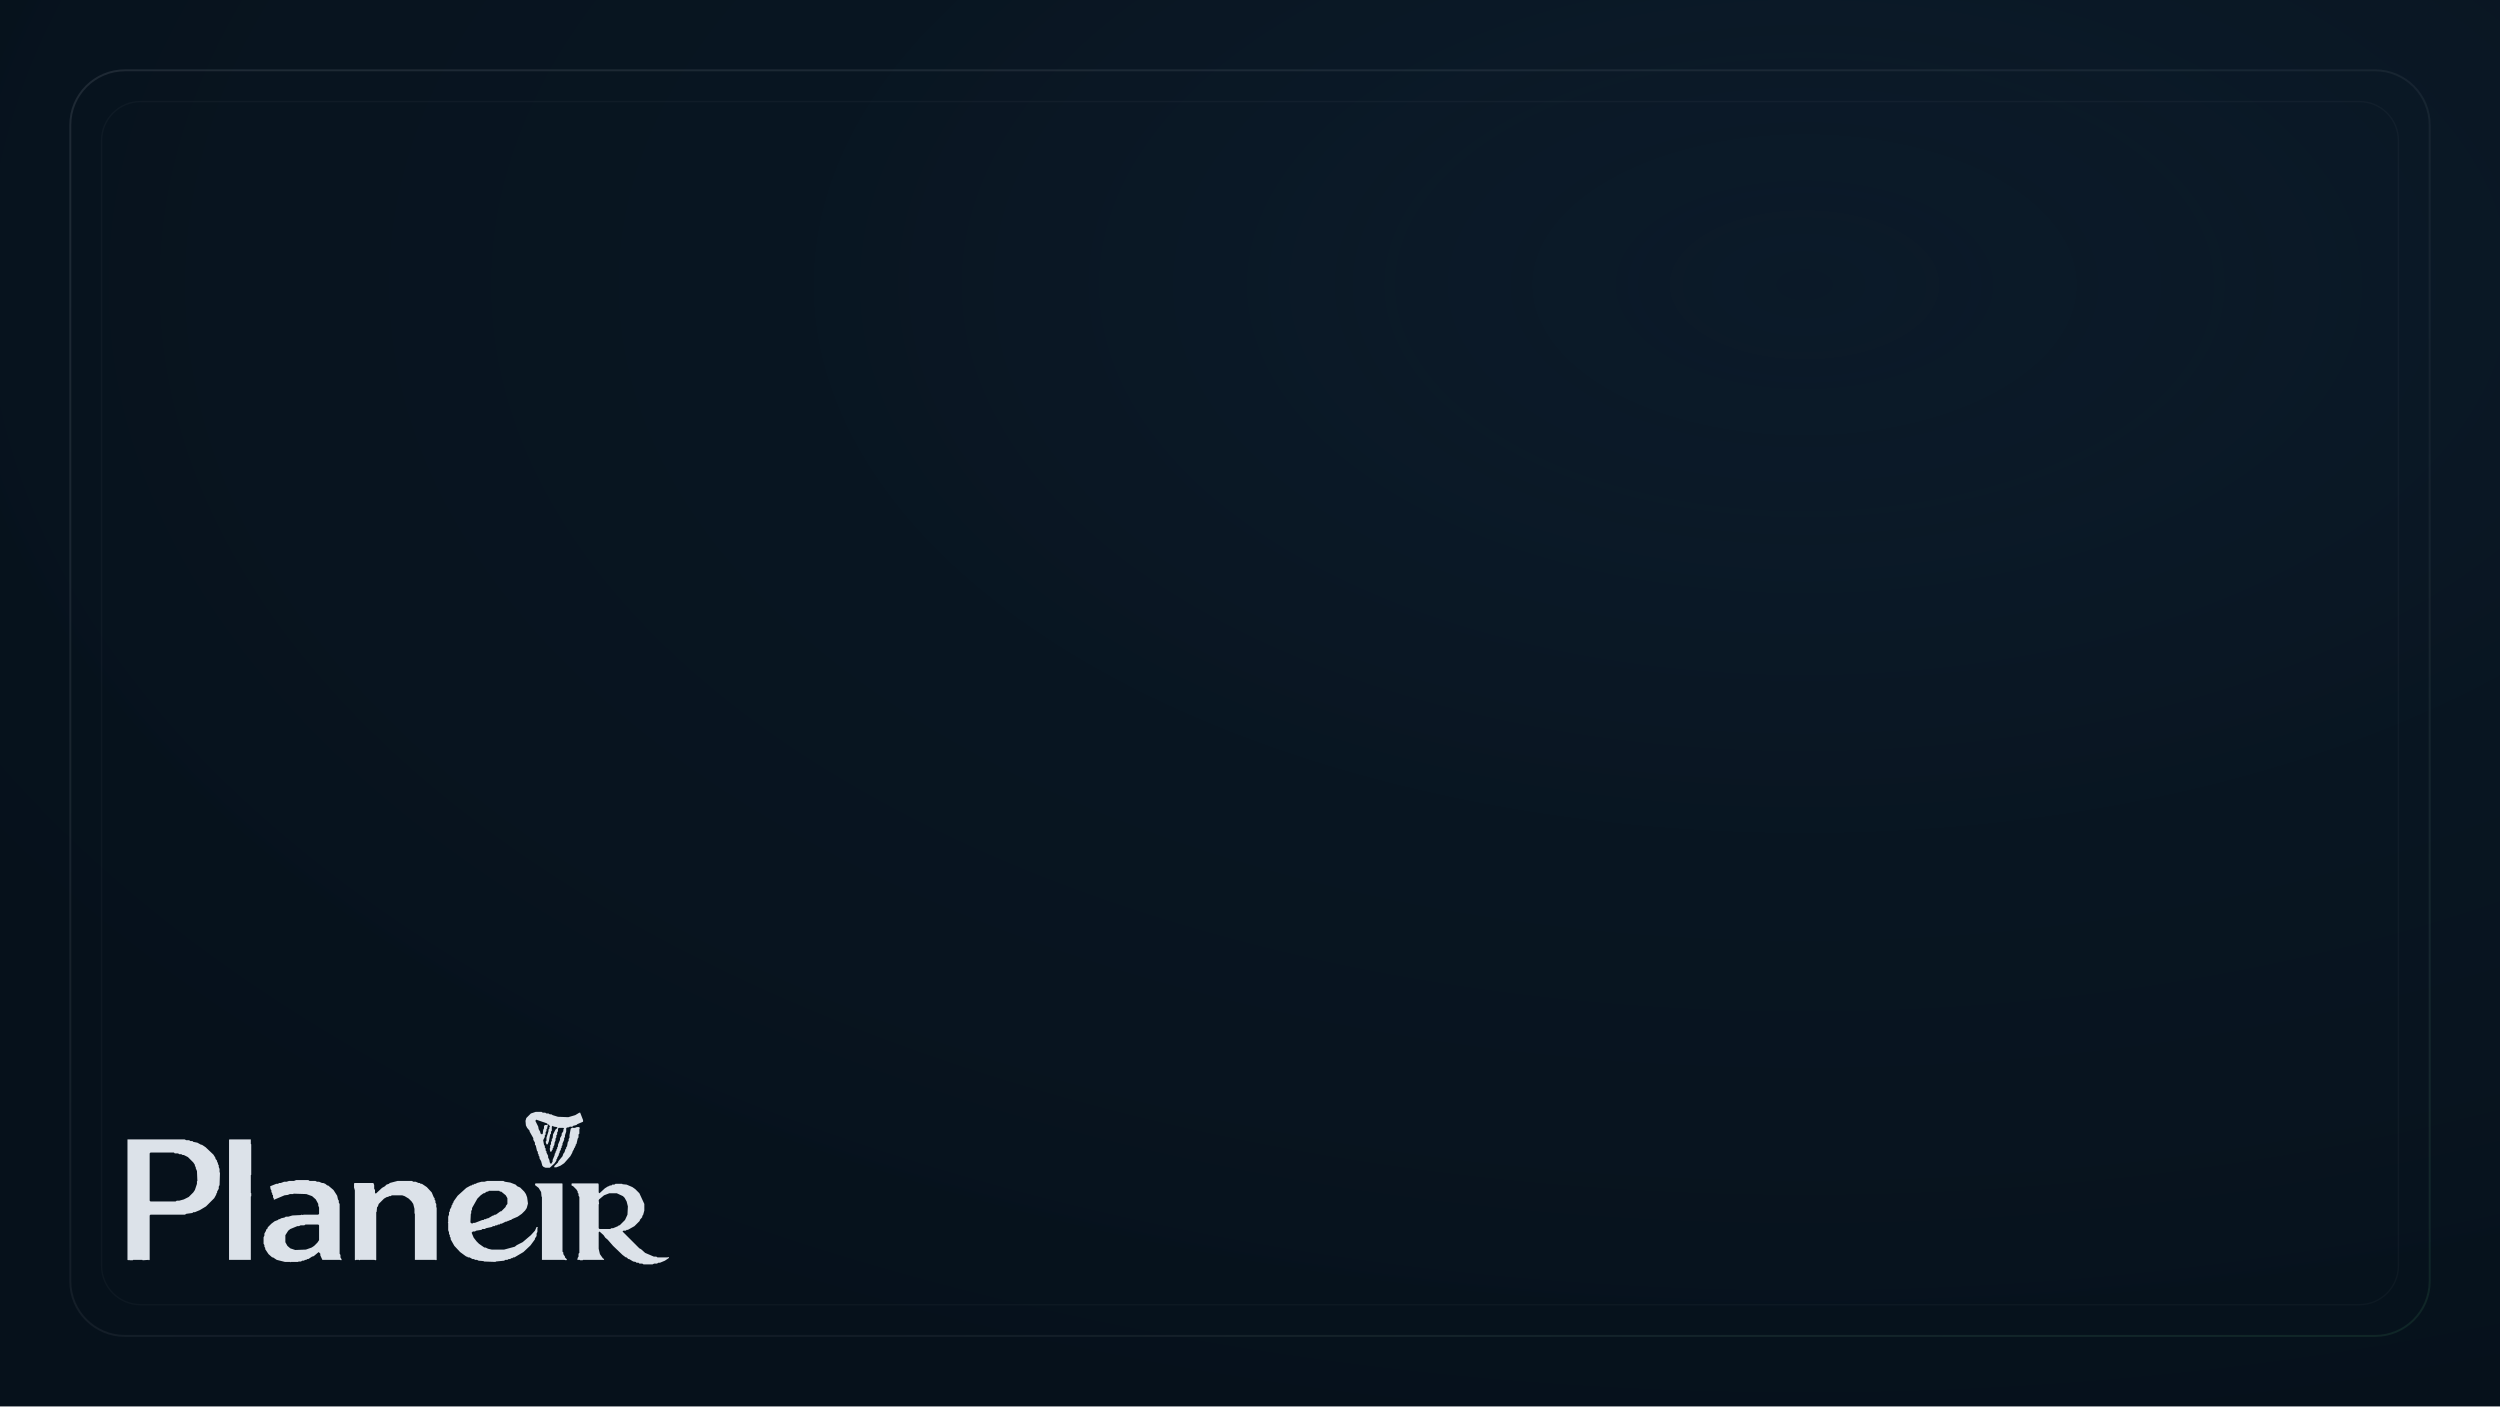
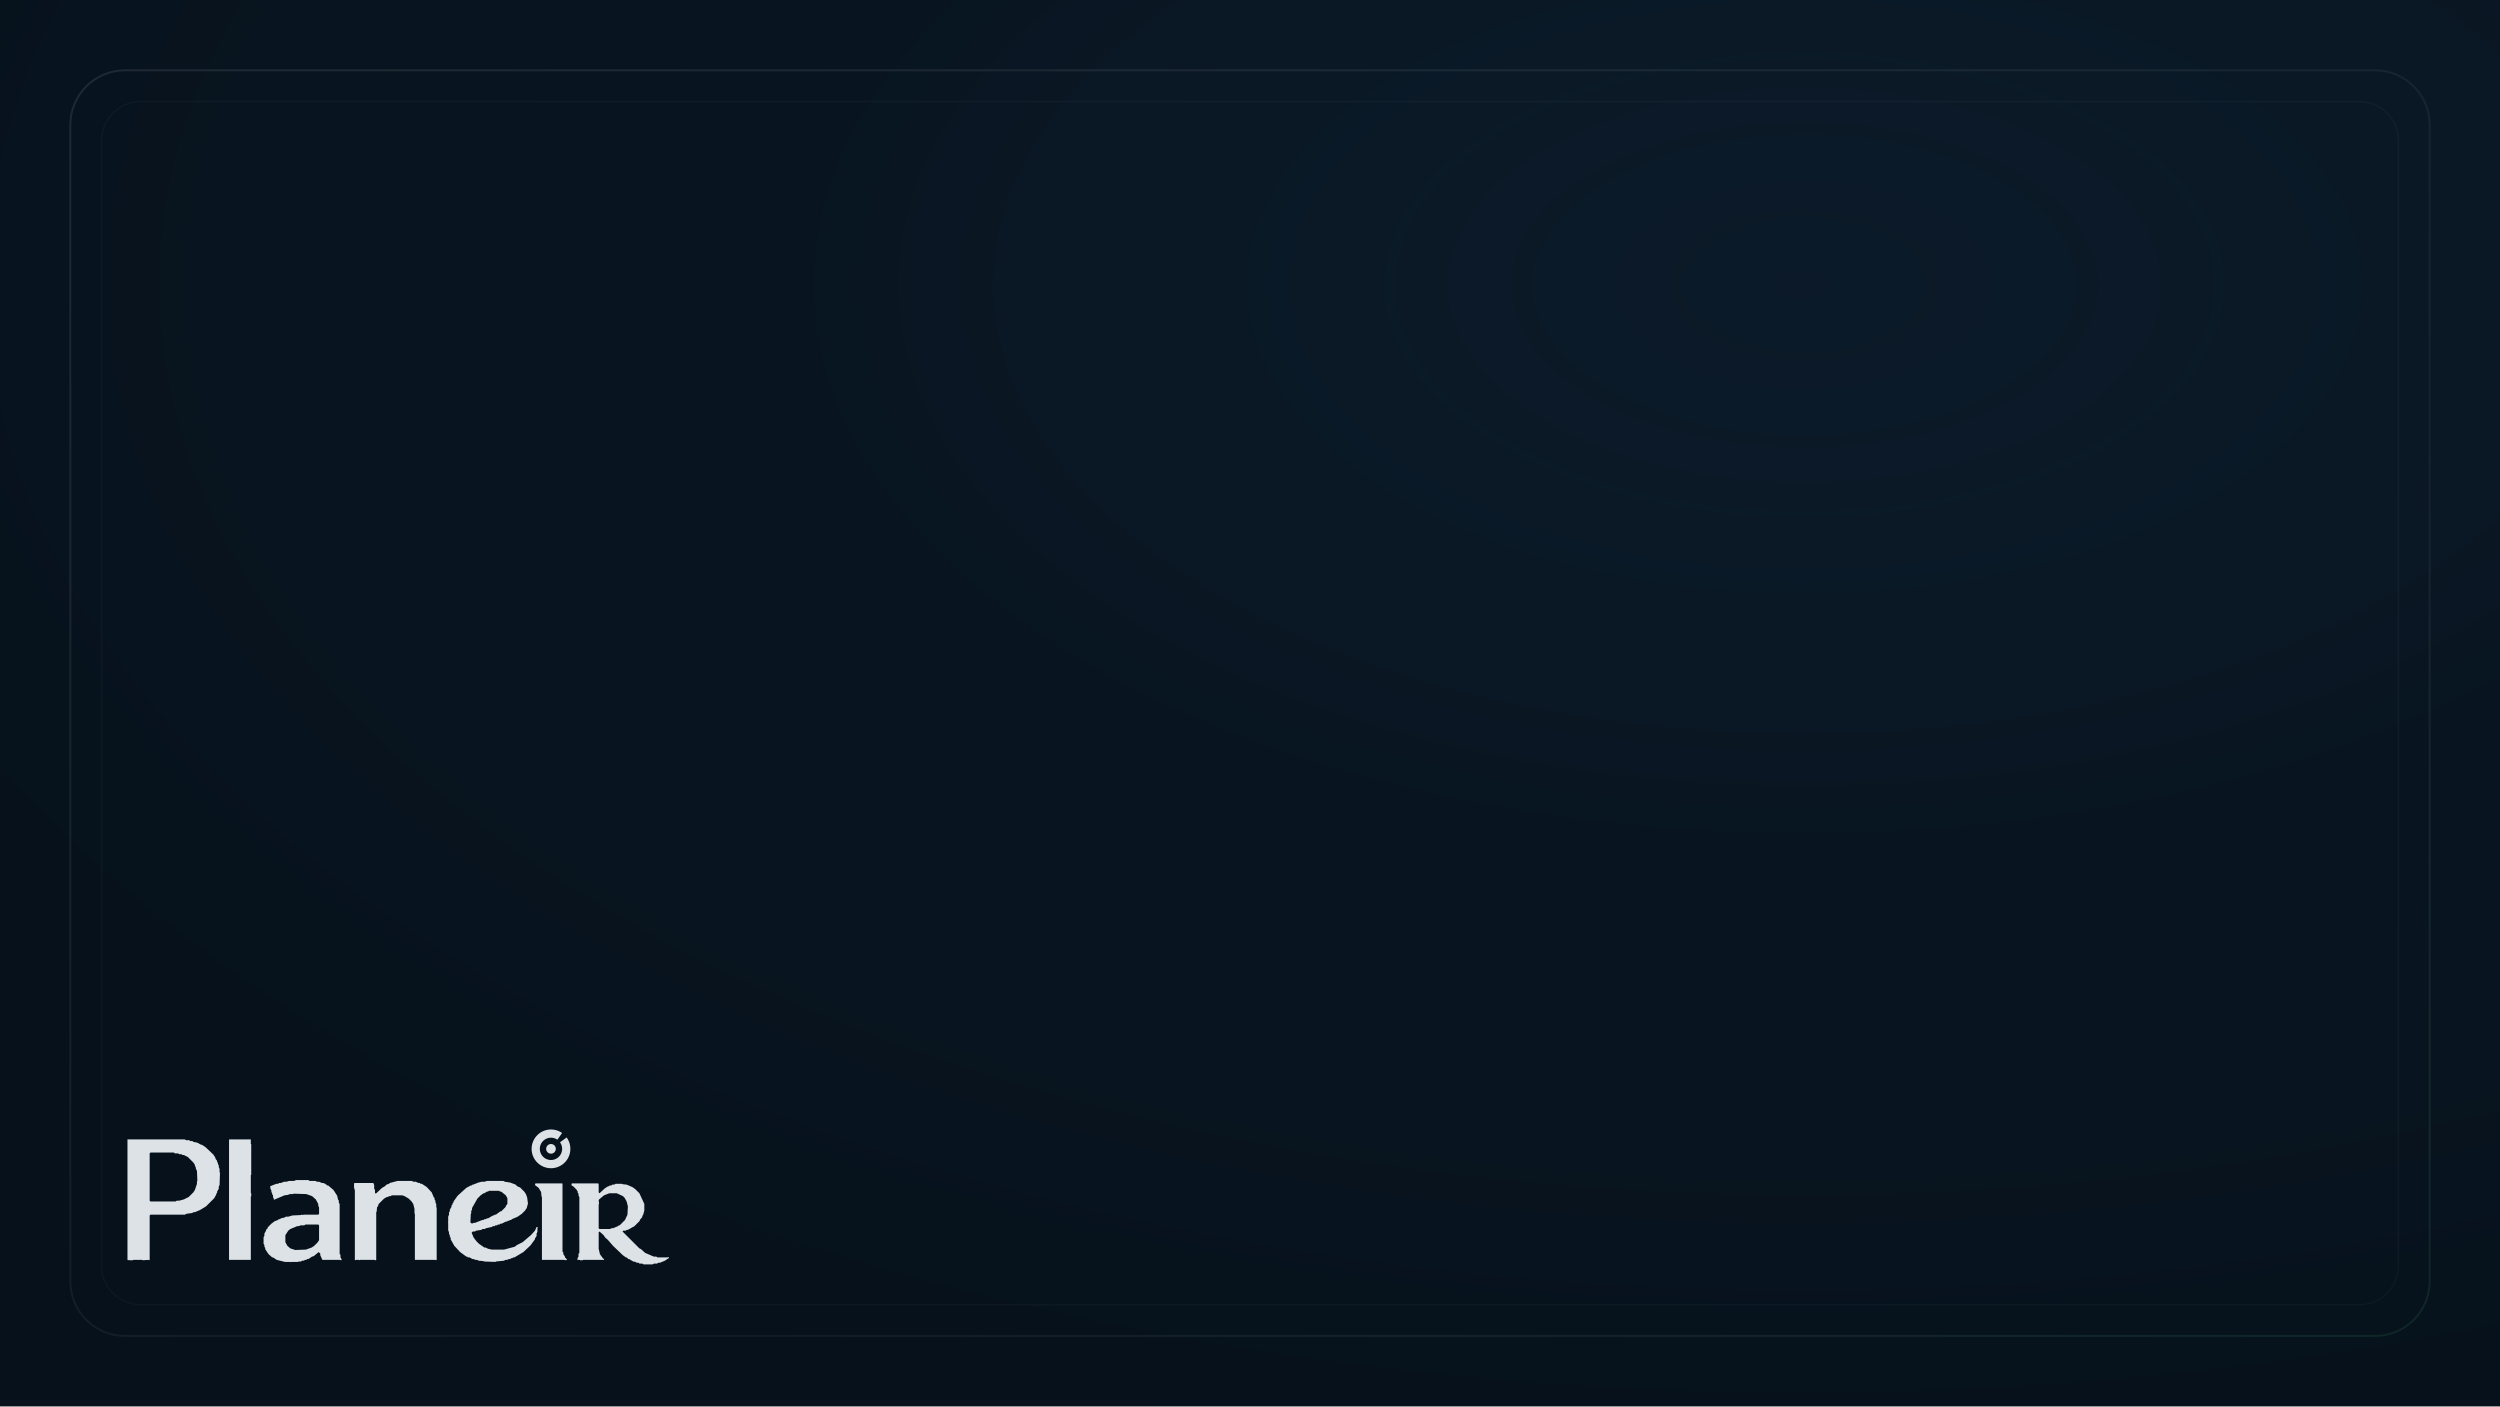
- <svg xmlns="http://www.w3.org/2000/svg" width="1920" height="1080" viewBox="0 0 1920 1080" role="img" aria-label="Planeir YouTube background">
+ <svg xmlns="http://www.w3.org/2000/svg" width="1920" height="1080" viewBox="0 0 1920 1080" role="img" aria-label="Planeir YouTube background" shape-rendering="geometricPrecision">
  <defs>
    <radialGradient id="softDepth" cx="72%" cy="20%" r="86%">
      <stop offset="0%" stop-color="#102235" stop-opacity="0.45" />
      <stop offset="46%" stop-color="#091622" stop-opacity="0.82" />
      <stop offset="100%" stop-color="#06111B" stop-opacity="1" />
    </radialGradient>
    <linearGradient id="frameStroke" x1="0" y1="0" x2="1" y2="1">
      <stop offset="0%" stop-color="#F3F8FF" stop-opacity="0.16" />
      <stop offset="64%" stop-color="#F3F8FF" stop-opacity="0.07" />
      <stop offset="100%" stop-color="#49A56D" stop-opacity="0.22" />
    </linearGradient>
  </defs>
  <rect width="1920" height="1080" fill="#07131E" />
  <rect width="1920" height="1080" fill="url(#softDepth)" />
  <rect x="54" y="54" width="1812" height="972" rx="42" fill="none" stroke="url(#frameStroke)" stroke-width="1.5" opacity="0.62" />
  <rect x="78" y="78" width="1764" height="924" rx="30" fill="none" stroke="#F3F8FF" stroke-width="1" opacity="0.035" />
  <g transform="translate(96 852) scale(0.3157895)" opacity="0.9">
-     <g fill="#F3F8FF" fill-rule="evenodd">
-       <path d="M 1086.0,181.0 L 1086.0,185.0 L 1090.0,187.0 L 1098.0,195.0 L 1101.0,200.0 L 1101.0,203.0 L 1103.0,205.0 L 1103.0,210.0 L 1105.0,213.0 L 1105.0,349.0 L 1103.0,351.0 L 1103.0,358.0 L 1101.0,361.0 L 1100.0,366.0 L 1106.0,366.0 L 1107.0,367.0 L 1113.0,367.0 L 1114.0,366.0 L 1165.0,366.0 L 1165.0,364.0 L 1162.0,362.0 L 1155.0,352.0 L 1152.0,339.0 L 1152.0,299.0 L 1154.0,297.0 L 1164.0,306.0 L 1168.0,312.0 L 1174.0,317.0 L 1187.0,332.0 L 1210.0,354.0 L 1218.0,360.0 L 1220.0,360.0 L 1224.0,364.0 L 1226.0,364.0 L 1236.0,370.0 L 1242.0,371.0 L 1244.0,373.0 L 1249.0,373.0 L 1251.0,375.0 L 1258.0,375.0 L 1261.0,377.0 L 1283.0,377.0 L 1287.0,375.0 L 1294.0,375.0 L 1297.0,373.0 L 1301.0,373.0 L 1313.0,368.0 L 1322.0,362.0 L 1323.0,360.0 L 1322.0,359.0 L 1319.0,360.0 L 1295.0,360.0 L 1292.0,358.0 L 1286.0,358.0 L 1265.0,349.0 L 1255.0,340.0 L 1251.0,338.0 L 1210.0,297.0 L 1212.0,295.0 L 1218.0,295.0 L 1220.0,293.0 L 1223.0,293.0 L 1239.0,284.0 L 1252.0,271.0 L 1252.0,269.0 L 1258.0,262.0 L 1258.0,259.0 L 1260.0,257.0 L 1263.0,246.0 L 1263.0,230.0 L 1251.0,204.0 L 1241.0,194.0 L 1234.0,189.0 L 1220.0,183.0 L 1210.0,182.0 L 1209.0,181.0 L 1193.0,181.0 L 1190.0,183.0 L 1185.0,183.0 L 1183.0,185.0 L 1179.0,185.0 L 1177.0,187.0 L 1175.0,187.0 L 1167.0,192.0 L 1154.0,204.0 L 1152.0,202.0 L 1152.0,183.0 L 1151.0,180.0 L 1087.0,180.0 Z M 1211.0,211.0 L 1215.0,215.0 L 1220.0,224.0 L 1223.0,236.0 L 1222.0,256.0 L 1216.0,269.0 L 1203.0,282.0 L 1201.0,282.0 L 1199.0,284.0 L 1187.0,289.0 L 1183.0,289.0 L 1180.0,291.0 L 1154.0,291.0 L 1152.0,289.0 L 1152.0,231.0 L 1153.0,230.0 L 1152.0,221.0 L 1153.0,219.0 L 1165.0,209.0 L 1178.0,204.0 L 1196.0,204.0 Z M 998.0,180.0 L 997.0,184.0 L 1006.0,191.0 L 1012.0,201.0 L 1013.0,212.0 L 1014.0,213.0 L 1014.0,366.0 L 1068.0,366.0 L 1073.0,367.0 L 1075.0,365.0 L 1070.0,360.0 L 1070.0,358.0 L 1066.0,352.0 L 1066.0,348.0 L 1064.0,346.0 L 1064.0,181.0 L 1063.0,180.0 Z M 845.0,183.0 L 843.0,185.0 L 841.0,185.0 L 830.0,191.0 L 809.0,210.0 L 799.0,224.0 L 799.0,226.0 L 797.0,228.0 L 796.0,232.0 L 794.0,234.0 L 794.0,237.0 L 790.0,244.0 L 790.0,248.0 L 788.0,250.0 L 788.0,256.0 L 786.0,261.0 L 786.0,274.0 L 785.0,275.0 L 786.0,276.0 L 786.0,294.0 L 788.0,299.0 L 788.0,303.0 L 790.0,306.0 L 790.0,310.0 L 792.0,312.0 L 792.0,316.0 L 801.0,332.0 L 815.0,347.0 L 830.0,358.0 L 832.0,358.0 L 834.0,360.0 L 838.0,360.0 L 845.0,364.0 L 849.0,364.0 L 851.0,366.0 L 856.0,366.0 L 860.0,368.0 L 872.0,369.0 L 873.0,370.0 L 901.0,371.0 L 902.0,370.0 L 922.0,368.0 L 925.0,366.0 L 930.0,366.0 L 933.0,364.0 L 937.0,364.0 L 939.0,362.0 L 942.0,362.0 L 944.0,360.0 L 947.0,360.0 L 969.0,347.0 L 986.0,331.0 L 997.0,316.0 L 997.0,314.0 L 1001.0,308.0 L 1001.0,302.0 L 1003.0,298.0 L 1003.0,289.0 L 1004.0,288.0 L 1003.0,286.0 L 1001.0,286.0 L 997.0,295.0 L 987.0,306.0 L 967.0,323.0 L 953.0,330.0 L 948.0,334.0 L 922.0,341.0 L 892.0,341.0 L 883.0,339.0 L 877.0,336.0 L 874.0,336.0 L 861.0,327.0 L 855.0,321.0 L 848.0,312.0 L 843.0,300.0 L 846.0,297.0 L 851.0,297.0 L 854.0,295.0 L 867.0,293.0 L 869.0,291.0 L 875.0,291.0 L 878.0,289.0 L 892.0,286.0 L 895.0,284.0 L 899.0,284.0 L 901.0,282.0 L 905.0,282.0 L 907.0,280.0 L 911.0,280.0 L 913.0,278.0 L 916.0,278.0 L 926.0,273.0 L 929.0,273.0 L 931.0,271.0 L 934.0,271.0 L 936.0,269.0 L 939.0,269.0 L 941.0,267.0 L 955.0,261.0 L 965.0,254.0 L 973.0,246.0 L 977.0,240.0 L 980.0,229.0 L 978.0,214.0 L 975.0,206.0 L 971.0,200.0 L 961.0,190.0 L 954.0,187.0 L 950.0,183.0 L 937.0,178.0 L 924.0,176.0 L 920.0,174.0 L 881.0,174.0 L 874.0,176.0 L 867.0,176.0 L 856.0,179.0 L 853.0,181.0 L 850.0,181.0 L 848.0,183.0 Z M 926.0,209.0 L 930.0,216.0 L 930.0,230.0 L 926.0,235.0 L 926.0,237.0 L 915.0,248.0 L 913.0,248.0 L 902.0,256.0 L 899.0,256.0 L 897.0,258.0 L 895.0,258.0 L 883.0,265.0 L 880.0,265.0 L 878.0,267.0 L 874.0,267.0 L 872.0,269.0 L 869.0,269.0 L 851.0,276.0 L 847.0,276.0 L 844.0,278.0 L 840.0,275.0 L 841.0,254.0 L 842.0,253.0 L 842.0,247.0 L 844.0,244.0 L 844.0,240.0 L 857.0,217.0 L 865.0,209.0 L 872.0,204.0 L 874.0,204.0 L 880.0,200.0 L 883.0,200.0 L 885.0,198.0 L 910.0,198.0 L 912.0,200.0 L 915.0,200.0 Z M 734.0,189.0 L 722.0,181.0 L 719.0,181.0 L 717.0,179.0 L 714.0,179.0 L 707.0,176.0 L 701.0,176.0 L 698.0,174.0 L 663.0,174.0 L 644.0,179.0 L 642.0,181.0 L 636.0,183.0 L 632.0,187.0 L 625.0,191.0 L 610.0,205.0 L 608.0,203.0 L 608.0,196.0 L 606.0,193.0 L 606.0,184.0 L 604.0,179.0 L 559.0,179.0 L 557.0,180.0 L 557.0,190.0 L 559.0,197.0 L 559.0,366.0 L 561.0,367.0 L 562.0,366.0 L 569.0,366.0 L 570.0,367.0 L 572.0,366.0 L 606.0,366.0 L 610.0,367.0 L 611.0,366.0 L 611.0,250.0 L 612.0,249.0 L 613.0,238.0 L 615.0,236.0 L 617.0,230.0 L 630.0,217.0 L 637.0,213.0 L 640.0,213.0 L 642.0,211.0 L 646.0,211.0 L 649.0,209.0 L 674.0,209.0 L 680.0,211.0 L 690.0,217.0 L 697.0,224.0 L 701.0,230.0 L 704.0,242.0 L 704.0,253.0 L 705.0,254.0 L 705.0,366.0 L 755.0,366.0 L 756.0,367.0 L 758.0,366.0 L 758.0,239.0 L 757.0,238.0 L 757.0,230.0 L 755.0,227.0 L 755.0,222.0 L 753.0,220.0 L 753.0,216.0 L 751.0,214.0 L 746.0,202.0 Z M 353.0,187.0 L 354.0,194.0 L 356.0,197.0 L 356.0,201.0 L 358.0,204.0 L 358.0,207.0 L 360.0,209.0 L 360.0,214.0 L 362.0,217.0 L 362.0,220.0 L 388.0,209.0 L 396.0,208.0 L 401.0,206.0 L 409.0,206.0 L 410.0,205.0 L 441.0,206.0 L 455.0,211.0 L 464.0,219.0 L 470.0,230.0 L 470.0,234.0 L 472.0,239.0 L 472.0,254.0 L 470.0,256.0 L 434.0,256.0 L 433.0,257.0 L 429.0,256.0 L 428.0,257.0 L 407.0,258.0 L 397.0,261.0 L 391.0,261.0 L 388.0,263.0 L 379.0,265.0 L 377.0,267.0 L 374.0,267.0 L 372.0,269.0 L 364.0,272.0 L 356.0,278.0 L 347.0,287.0 L 347.0,289.0 L 343.0,293.0 L 343.0,295.0 L 339.0,302.0 L 339.0,307.0 L 337.0,311.0 L 337.0,327.0 L 339.0,330.0 L 339.0,334.0 L 341.0,337.0 L 341.0,340.0 L 349.0,352.0 L 358.0,360.0 L 360.0,360.0 L 369.0,366.0 L 389.0,371.0 L 402.0,371.0 L 403.0,372.0 L 404.0,371.0 L 421.0,371.0 L 422.0,370.0 L 428.0,370.0 L 431.0,368.0 L 435.0,368.0 L 438.0,366.0 L 441.0,366.0 L 443.0,364.0 L 446.0,364.0 L 455.0,358.0 L 459.0,357.0 L 471.0,347.0 L 475.0,351.0 L 475.0,355.0 L 480.0,366.0 L 522.0,366.0 L 526.0,367.0 L 527.0,365.0 L 524.0,360.0 L 524.0,354.0 L 522.0,351.0 L 522.0,230.0 L 520.0,227.0 L 520.0,222.0 L 518.0,219.0 L 516.0,210.0 L 507.0,196.0 L 494.0,185.0 L 492.0,185.0 L 487.0,181.0 L 482.0,179.0 L 479.0,179.0 L 472.0,176.0 L 467.0,176.0 L 463.0,174.0 L 449.0,174.0 L 446.0,172.0 L 416.0,172.0 L 411.0,174.0 L 399.0,174.0 L 393.0,176.0 L 387.0,176.0 L 379.0,179.0 L 375.0,179.0 L 372.0,181.0 L 368.0,181.0 Z M 472.0,282.0 L 472.0,318.0 L 468.0,324.0 L 460.0,332.0 L 454.0,336.0 L 440.0,341.0 L 414.0,342.0 L 402.0,338.0 L 395.0,332.0 L 390.0,323.0 L 390.0,306.0 L 397.0,295.0 L 402.0,291.0 L 419.0,284.0 L 423.0,284.0 L 427.0,282.0 L 436.0,282.0 L 439.0,280.0 L 470.0,280.0 Z M 254.0,73.0 L 253.0,74.0 L 253.0,366.0 L 306.0,366.0 L 306.0,212.0 L 307.0,211.0 L 307.0,204.0 L 306.0,203.0 L 306.0,160.0 L 307.0,159.0 L 307.0,85.0 L 306.0,84.0 L 306.0,73.0 Z M 176.0,81.0 L 166.0,79.0 L 164.0,77.0 L 159.0,77.0 L 156.0,75.0 L 149.0,75.0 L 145.0,73.0 L 6.0,73.0 L 6.0,366.0 L 8.0,367.0 L 10.0,366.0 L 11.0,367.0 L 19.0,367.0 L 20.0,366.0 L 42.0,366.0 L 43.0,367.0 L 57.0,366.0 L 58.0,367.0 L 60.0,366.0 L 60.0,258.0 L 62.0,256.0 L 146.0,256.0 L 149.0,254.0 L 164.0,252.0 L 166.0,250.0 L 170.0,250.0 L 182.0,245.0 L 197.0,236.0 L 217.0,216.0 L 222.0,207.0 L 222.0,205.0 L 224.0,203.0 L 224.0,200.0 L 228.0,193.0 L 228.0,188.0 L 230.0,184.0 L 231.0,154.0 L 230.0,153.0 L 230.0,145.0 L 228.0,140.0 L 228.0,136.0 L 226.0,133.0 L 226.0,130.0 L 224.0,128.0 L 224.0,125.0 L 220.0,120.0 L 220.0,118.0 L 215.0,110.0 L 196.0,92.0 L 187.0,86.0 L 185.0,86.0 Z M 62.0,105.0 L 119.0,105.0 L 121.0,107.0 L 129.0,107.0 L 132.0,109.0 L 137.0,109.0 L 140.0,111.0 L 143.0,111.0 L 153.0,116.0 L 166.0,129.0 L 170.0,135.0 L 170.0,138.0 L 172.0,140.0 L 172.0,143.0 L 175.0,150.0 L 176.0,174.0 L 175.0,175.0 L 175.0,181.0 L 170.0,196.0 L 166.0,202.0 L 155.0,213.0 L 143.0,219.0 L 132.0,222.0 L 126.0,222.0 L 123.0,224.0 L 62.0,224.0 L 60.0,222.0 L 60.0,107.0 Z M 987.0,10.0 L 976.0,21.0 L 974.0,28.0 L 975.0,39.0 L 978.0,45.0 L 984.0,52.0 L 984.0,54.0 L 993.0,70.0 L 993.0,74.0 L 997.0,81.0 L 997.0,86.0 L 999.0,88.0 L 1002.0,101.0 L 1004.0,103.0 L 1004.0,107.0 L 1006.0,110.0 L 1006.0,113.0 L 1008.0,115.0 L 1008.0,119.0 L 1012.0,126.0 L 1015.0,137.0 L 1018.0,140.0 L 1023.0,142.0 L 1033.0,142.0 L 1044.0,132.0 L 1049.0,125.0 L 1049.0,122.0 L 1051.0,120.0 L 1051.0,118.0 L 1055.0,111.0 L 1055.0,108.0 L 1057.0,106.0 L 1057.0,103.0 L 1060.0,98.0 L 1060.0,95.0 L 1062.0,93.0 L 1062.0,89.0 L 1064.0,87.0 L 1064.0,83.0 L 1068.0,74.0 L 1068.0,70.0 L 1070.0,67.0 L 1070.0,63.0 L 1073.0,54.0 L 1073.0,46.0 L 1075.0,44.0 L 1078.0,44.0 L 1082.0,42.0 L 1086.0,42.0 L 1088.0,44.0 L 1084.0,47.0 L 1081.0,63.0 L 1081.0,69.0 L 1079.0,72.0 L 1079.0,77.0 L 1077.0,79.0 L 1075.0,90.0 L 1073.0,92.0 L 1073.0,95.0 L 1071.0,97.0 L 1069.0,104.0 L 1066.0,108.0 L 1064.0,114.0 L 1054.0,126.0 L 1053.0,129.0 L 1044.0,138.0 L 1044.0,141.0 L 1049.0,141.0 L 1059.0,137.0 L 1068.0,131.0 L 1083.0,114.0 L 1088.0,105.0 L 1088.0,103.0 L 1090.0,101.0 L 1090.0,99.0 L 1092.0,97.0 L 1092.0,95.0 L 1094.0,93.0 L 1094.0,91.0 L 1096.0,89.0 L 1096.0,86.0 L 1098.0,84.0 L 1101.0,71.0 L 1103.0,68.0 L 1103.0,61.0 L 1105.0,59.0 L 1105.0,48.0 L 1106.0,47.0 L 1105.0,43.0 L 1099.0,43.0 L 1094.0,45.0 L 1089.0,45.0 L 1087.0,43.0 L 1090.0,40.0 L 1098.0,38.0 L 1100.0,36.0 L 1114.0,30.0 L 1114.0,26.0 L 1107.0,8.0 L 1105.0,8.0 L 1095.0,14.0 L 1078.0,19.0 L 1053.0,18.0 L 1040.0,14.0 L 1037.0,12.0 L 1033.0,12.0 L 1030.0,10.0 L 1025.0,10.0 L 1022.0,8.0 L 1016.0,8.0 L 1013.0,6.0 L 999.0,6.0 Z M 1029.0,36.0 L 1034.0,41.0 L 1032.0,43.0 L 1032.0,47.0 L 1030.0,49.0 L 1030.0,53.0 L 1025.0,69.0 L 1025.0,76.0 L 1023.0,79.0 L 1025.0,85.0 L 1028.0,85.0 L 1031.0,77.0 L 1034.0,61.0 L 1036.0,59.0 L 1036.0,54.0 L 1038.0,52.0 L 1038.0,42.0 L 1040.0,40.0 L 1043.0,42.0 L 1050.0,43.0 L 1052.0,45.0 L 1047.0,49.0 L 1041.0,61.0 L 1040.0,70.0 L 1038.0,72.0 L 1038.0,77.0 L 1036.0,79.0 L 1036.0,85.0 L 1034.0,87.0 L 1034.0,94.0 L 1033.0,95.0 L 1034.0,103.0 L 1038.0,102.0 L 1038.0,100.0 L 1040.0,98.0 L 1040.0,95.0 L 1042.0,93.0 L 1042.0,90.0 L 1044.0,87.0 L 1045.0,80.0 L 1047.0,76.0 L 1047.0,71.0 L 1049.0,68.0 L 1049.0,63.0 L 1051.0,61.0 L 1051.0,56.0 L 1053.0,53.0 L 1053.0,47.0 L 1055.0,45.0 L 1066.0,45.0 L 1068.0,47.0 L 1066.0,49.0 L 1066.0,53.0 L 1062.0,59.0 L 1062.0,63.0 L 1058.0,70.0 L 1058.0,74.0 L 1053.0,86.0 L 1053.0,90.0 L 1051.0,93.0 L 1051.0,96.0 L 1049.0,98.0 L 1049.0,101.0 L 1047.0,103.0 L 1047.0,106.0 L 1045.0,108.0 L 1045.0,111.0 L 1040.0,123.0 L 1040.0,127.0 L 1036.0,133.0 L 1033.0,129.0 L 1032.0,123.0 L 1029.0,117.0 L 1029.0,113.0 L 1025.0,105.0 L 1025.0,102.0 L 1023.0,100.0 L 1023.0,95.0 L 1021.0,93.0 L 1021.0,89.0 L 1019.0,86.0 L 1017.0,75.0 L 1021.0,67.0 L 1021.0,63.0 L 1023.0,61.0 L 1023.0,55.0 L 1025.0,53.0 L 1025.0,48.0 L 1027.0,46.0 L 1027.0,42.0 L 1029.0,40.0 L 1027.0,38.0 Z M 1000.0,25.0 L 1026.0,34.0 L 1028.0,36.0 L 1026.0,38.0 L 1021.0,38.0 L 1019.0,41.0 L 1019.0,46.0 L 1017.0,50.0 L 1016.0,59.0 L 1014.0,61.0 L 1010.0,58.0 L 1010.0,55.0 L 1006.0,48.0 L 1005.0,42.0 L 998.0,28.0 Z" />
+     <path data-planeir-wordmark-letters="" fill="#F4F8FC" d="M 1086.0,181.0 L 1086.0,185.0 L 1090.0,187.0 L 1098.0,195.0 L 1101.0,200.0 L 1101.0,203.0 L 1103.0,205.0 L 1103.0,210.0 L 1105.0,213.0 L 1105.0,349.0 L 1103.0,351.0 L 1103.0,358.0 L 1101.0,361.0 L 1100.0,366.0 L 1106.0,366.0 L 1107.0,367.0 L 1113.0,367.0 L 1114.0,366.0 L 1165.0,366.0 L 1165.0,364.0 L 1162.0,362.0 L 1155.0,352.0 L 1152.0,339.0 L 1152.0,299.0 L 1154.0,297.0 L 1164.0,306.0 L 1168.0,312.0 L 1174.0,317.0 L 1187.0,332.0 L 1210.0,354.0 L 1218.0,360.0 L 1220.0,360.0 L 1224.0,364.0 L 1226.0,364.0 L 1236.0,370.0 L 1242.0,371.0 L 1244.0,373.0 L 1249.0,373.0 L 1251.0,375.0 L 1258.0,375.0 L 1261.0,377.0 L 1283.0,377.0 L 1287.0,375.0 L 1294.0,375.0 L 1297.0,373.0 L 1301.0,373.0 L 1313.0,368.0 L 1322.0,362.0 L 1323.0,360.0 L 1322.0,359.0 L 1319.0,360.0 L 1295.0,360.0 L 1292.0,358.0 L 1286.0,358.0 L 1265.0,349.0 L 1255.0,340.0 L 1251.0,338.0 L 1210.0,297.0 L 1212.0,295.0 L 1218.0,295.0 L 1220.0,293.0 L 1223.0,293.0 L 1239.0,284.0 L 1252.0,271.0 L 1252.0,269.0 L 1258.0,262.0 L 1258.0,259.0 L 1260.0,257.0 L 1263.0,246.0 L 1263.0,230.0 L 1251.0,204.0 L 1241.0,194.0 L 1234.0,189.0 L 1220.0,183.0 L 1210.0,182.0 L 1209.0,181.0 L 1193.0,181.0 L 1190.0,183.0 L 1185.0,183.0 L 1183.0,185.0 L 1179.0,185.0 L 1177.0,187.0 L 1175.0,187.0 L 1167.0,192.0 L 1154.0,204.0 L 1152.0,202.0 L 1152.0,183.0 L 1151.0,180.0 L 1087.0,180.0 Z M 1211.0,211.0 L 1215.0,215.0 L 1220.0,224.0 L 1223.0,236.0 L 1222.0,256.0 L 1216.0,269.0 L 1203.0,282.0 L 1201.0,282.0 L 1199.0,284.0 L 1187.0,289.0 L 1183.0,289.0 L 1180.0,291.0 L 1154.0,291.0 L 1152.0,289.0 L 1152.0,231.0 L 1153.0,230.0 L 1152.0,221.0 L 1153.0,219.0 L 1165.0,209.0 L 1178.0,204.0 L 1196.0,204.0 Z M 998.0,180.0 L 997.0,184.0 L 1006.0,191.0 L 1012.0,201.0 L 1013.0,212.0 L 1014.0,213.0 L 1014.0,366.0 L 1068.0,366.0 L 1073.0,367.0 L 1075.0,365.0 L 1070.0,360.0 L 1070.0,358.0 L 1066.0,352.0 L 1066.0,348.0 L 1064.0,346.0 L 1064.0,181.0 L 1063.0,180.0 Z M 845.0,183.0 L 843.0,185.0 L 841.0,185.0 L 830.0,191.0 L 809.0,210.0 L 799.0,224.0 L 799.0,226.0 L 797.0,228.0 L 796.0,232.0 L 794.0,234.0 L 794.0,237.0 L 790.0,244.0 L 790.0,248.0 L 788.0,250.0 L 788.0,256.0 L 786.0,261.0 L 786.0,274.0 L 785.0,275.0 L 786.0,276.0 L 786.0,294.0 L 788.0,299.0 L 788.0,303.0 L 790.0,306.0 L 790.0,310.0 L 792.0,312.0 L 792.0,316.0 L 801.0,332.0 L 815.0,347.0 L 830.0,358.0 L 832.0,358.0 L 834.0,360.0 L 838.0,360.0 L 845.0,364.0 L 849.0,364.0 L 851.0,366.0 L 856.0,366.0 L 860.0,368.0 L 872.0,369.0 L 873.0,370.0 L 901.0,371.0 L 902.0,370.0 L 922.0,368.0 L 925.0,366.0 L 930.0,366.0 L 933.0,364.0 L 937.0,364.0 L 939.0,362.0 L 942.0,362.0 L 944.0,360.0 L 947.0,360.0 L 969.0,347.0 L 986.0,331.0 L 997.0,316.0 L 997.0,314.0 L 1001.0,308.0 L 1001.0,302.0 L 1003.0,298.0 L 1003.0,289.0 L 1004.0,288.0 L 1003.0,286.0 L 1001.0,286.0 L 997.0,295.0 L 987.0,306.0 L 967.0,323.0 L 953.0,330.0 L 948.0,334.0 L 922.0,341.0 L 892.0,341.0 L 883.0,339.0 L 877.0,336.0 L 874.0,336.0 L 861.0,327.0 L 855.0,321.0 L 848.0,312.0 L 843.0,300.0 L 846.0,297.0 L 851.0,297.0 L 854.0,295.0 L 867.0,293.0 L 869.0,291.0 L 875.0,291.0 L 878.0,289.0 L 892.0,286.0 L 895.0,284.0 L 899.0,284.0 L 901.0,282.0 L 905.0,282.0 L 907.0,280.0 L 911.0,280.0 L 913.0,278.0 L 916.0,278.0 L 926.0,273.0 L 929.0,273.0 L 931.0,271.0 L 934.0,271.0 L 936.0,269.0 L 939.0,269.0 L 941.0,267.0 L 955.0,261.0 L 965.0,254.0 L 973.0,246.0 L 977.0,240.0 L 980.0,229.0 L 978.0,214.0 L 975.0,206.0 L 971.0,200.0 L 961.0,190.0 L 954.0,187.0 L 950.0,183.0 L 937.0,178.0 L 924.0,176.0 L 920.0,174.0 L 881.0,174.0 L 874.0,176.0 L 867.0,176.0 L 856.0,179.0 L 853.0,181.0 L 850.0,181.0 L 848.0,183.0 Z M 926.0,209.0 L 930.0,216.0 L 930.0,230.0 L 926.0,235.0 L 926.0,237.0 L 915.0,248.0 L 913.0,248.0 L 902.0,256.0 L 899.0,256.0 L 897.0,258.0 L 895.0,258.0 L 883.0,265.0 L 880.0,265.0 L 878.0,267.0 L 874.0,267.0 L 872.0,269.0 L 869.0,269.0 L 851.0,276.0 L 847.0,276.0 L 844.0,278.0 L 840.0,275.0 L 841.0,254.0 L 842.0,253.0 L 842.0,247.0 L 844.0,244.0 L 844.0,240.0 L 857.0,217.0 L 865.0,209.0 L 872.0,204.0 L 874.0,204.0 L 880.0,200.0 L 883.0,200.0 L 885.0,198.0 L 910.0,198.0 L 912.0,200.0 L 915.0,200.0 Z M 734.0,189.0 L 722.0,181.0 L 719.0,181.0 L 717.0,179.0 L 714.0,179.0 L 707.0,176.0 L 701.0,176.0 L 698.0,174.0 L 663.0,174.0 L 644.0,179.0 L 642.0,181.0 L 636.0,183.0 L 632.0,187.0 L 625.0,191.0 L 610.0,205.0 L 608.0,203.0 L 608.0,196.0 L 606.0,193.0 L 606.0,184.0 L 604.0,179.0 L 559.0,179.0 L 557.0,180.0 L 557.0,190.0 L 559.0,197.0 L 559.0,366.0 L 561.0,367.0 L 562.0,366.0 L 569.0,366.0 L 570.0,367.0 L 572.0,366.0 L 606.0,366.0 L 610.0,367.0 L 611.0,366.0 L 611.0,250.0 L 612.0,249.0 L 613.0,238.0 L 615.0,236.0 L 617.0,230.0 L 630.0,217.0 L 637.0,213.0 L 640.0,213.0 L 642.0,211.0 L 646.0,211.0 L 649.0,209.0 L 674.0,209.0 L 680.0,211.0 L 690.0,217.0 L 697.0,224.0 L 701.0,230.0 L 704.0,242.0 L 704.0,253.0 L 705.0,254.0 L 705.0,366.0 L 755.0,366.0 L 756.0,367.0 L 758.0,366.0 L 758.0,239.0 L 757.0,238.0 L 757.0,230.0 L 755.0,227.0 L 755.0,222.0 L 753.0,220.0 L 753.0,216.0 L 751.0,214.0 L 746.0,202.0 Z M 353.0,187.0 L 354.0,194.0 L 356.0,197.0 L 356.0,201.0 L 358.0,204.0 L 358.0,207.0 L 360.0,209.0 L 360.0,214.0 L 362.0,217.0 L 362.0,220.0 L 388.0,209.0 L 396.0,208.0 L 401.0,206.0 L 409.0,206.0 L 410.0,205.0 L 441.0,206.0 L 455.0,211.0 L 464.0,219.0 L 470.0,230.0 L 470.0,234.0 L 472.0,239.0 L 472.0,254.0 L 470.0,256.0 L 434.0,256.0 L 433.0,257.0 L 429.0,256.0 L 428.0,257.0 L 407.0,258.0 L 397.0,261.0 L 391.0,261.0 L 388.0,263.0 L 379.0,265.0 L 377.0,267.0 L 374.0,267.0 L 372.0,269.0 L 364.0,272.0 L 356.0,278.0 L 347.0,287.0 L 347.0,289.0 L 343.0,293.0 L 343.0,295.0 L 339.0,302.0 L 339.0,307.0 L 337.0,311.0 L 337.0,327.0 L 339.0,330.0 L 339.0,334.0 L 341.0,337.0 L 341.0,340.0 L 349.0,352.0 L 358.0,360.0 L 360.0,360.0 L 369.0,366.0 L 389.0,371.0 L 402.0,371.0 L 403.0,372.0 L 404.0,371.0 L 421.0,371.0 L 422.0,370.0 L 428.0,370.0 L 431.0,368.0 L 435.0,368.0 L 438.0,366.0 L 441.0,366.0 L 443.0,364.0 L 446.0,364.0 L 455.0,358.0 L 459.0,357.0 L 471.0,347.0 L 475.0,351.0 L 475.0,355.0 L 480.0,366.0 L 522.0,366.0 L 526.0,367.0 L 527.0,365.0 L 524.0,360.0 L 524.0,354.0 L 522.0,351.0 L 522.0,230.0 L 520.0,227.0 L 520.0,222.0 L 518.0,219.0 L 516.0,210.0 L 507.0,196.0 L 494.0,185.0 L 492.0,185.0 L 487.0,181.0 L 482.0,179.0 L 479.0,179.0 L 472.0,176.0 L 467.0,176.0 L 463.0,174.0 L 449.0,174.0 L 446.0,172.0 L 416.0,172.0 L 411.0,174.0 L 399.0,174.0 L 393.0,176.0 L 387.0,176.0 L 379.0,179.0 L 375.0,179.0 L 372.0,181.0 L 368.0,181.0 Z M 472.0,282.0 L 472.0,318.0 L 468.0,324.0 L 460.0,332.0 L 454.0,336.0 L 440.0,341.0 L 414.0,342.0 L 402.0,338.0 L 395.0,332.0 L 390.0,323.0 L 390.0,306.0 L 397.0,295.0 L 402.0,291.0 L 419.0,284.0 L 423.0,284.0 L 427.0,282.0 L 436.0,282.0 L 439.0,280.0 L 470.0,280.0 Z M 254.0,73.0 L 253.0,74.0 L 253.0,366.0 L 306.0,366.0 L 306.0,212.0 L 307.0,211.0 L 307.0,204.0 L 306.0,203.0 L 306.0,160.0 L 307.0,159.0 L 307.0,85.0 L 306.0,84.0 L 306.0,73.0 Z M 176.0,81.0 L 166.0,79.0 L 164.0,77.0 L 159.0,77.0 L 156.0,75.0 L 149.0,75.0 L 145.0,73.0 L 6.0,73.0 L 6.0,366.0 L 8.0,367.0 L 10.0,366.0 L 11.0,367.0 L 19.0,367.0 L 20.0,366.0 L 42.0,366.0 L 43.0,367.0 L 57.0,366.0 L 58.0,367.0 L 60.0,366.0 L 60.0,258.0 L 62.0,256.0 L 146.0,256.0 L 149.0,254.0 L 164.0,252.0 L 166.0,250.0 L 170.0,250.0 L 182.0,245.0 L 197.0,236.0 L 217.0,216.0 L 222.0,207.0 L 222.0,205.0 L 224.0,203.0 L 224.0,200.0 L 228.0,193.0 L 228.0,188.0 L 230.0,184.0 L 231.0,154.0 L 230.0,153.0 L 230.0,145.0 L 228.0,140.0 L 228.0,136.0 L 226.0,133.0 L 226.0,130.0 L 224.0,128.0 L 224.0,125.0 L 220.0,120.0 L 220.0,118.0 L 215.0,110.0 L 196.0,92.0 L 187.0,86.0 L 185.0,86.0 Z M 62.0,105.0 L 119.0,105.0 L 121.0,107.0 L 129.0,107.0 L 132.0,109.0 L 137.0,109.0 L 140.0,111.0 L 143.0,111.0 L 153.0,116.0 L 166.0,129.0 L 170.0,135.0 L 170.0,138.0 L 172.0,140.0 L 172.0,143.0 L 175.0,150.0 L 176.0,174.0 L 175.0,175.0 L 175.0,181.0 L 170.0,196.0 L 166.0,202.0 L 155.0,213.0 L 143.0,219.0 L 132.0,222.0 L 126.0,222.0 L 123.0,224.0 L 62.0,224.0 L 60.0,222.0 L 60.0,107.0 Z" />
+     <g data-planeir-mark="tittle" transform="translate(978 38) scale(0.90625)">
+       <path data-planeir-mark-ring="" fill="#F4F8FC" d="M106.07 33.44 A52 52 0 1 1 93.82 21.41 L81.21 39.43 A30 30 0 1 0 88.27 46.37 Z" />
+       <path data-planeir-mark-disc="" fill="#F4F8FC" d="M77 64 A13 13 0 1 1 51 64 A13 13 0 1 1 77 64 Z" />
    </g>
  </g>
</svg>
